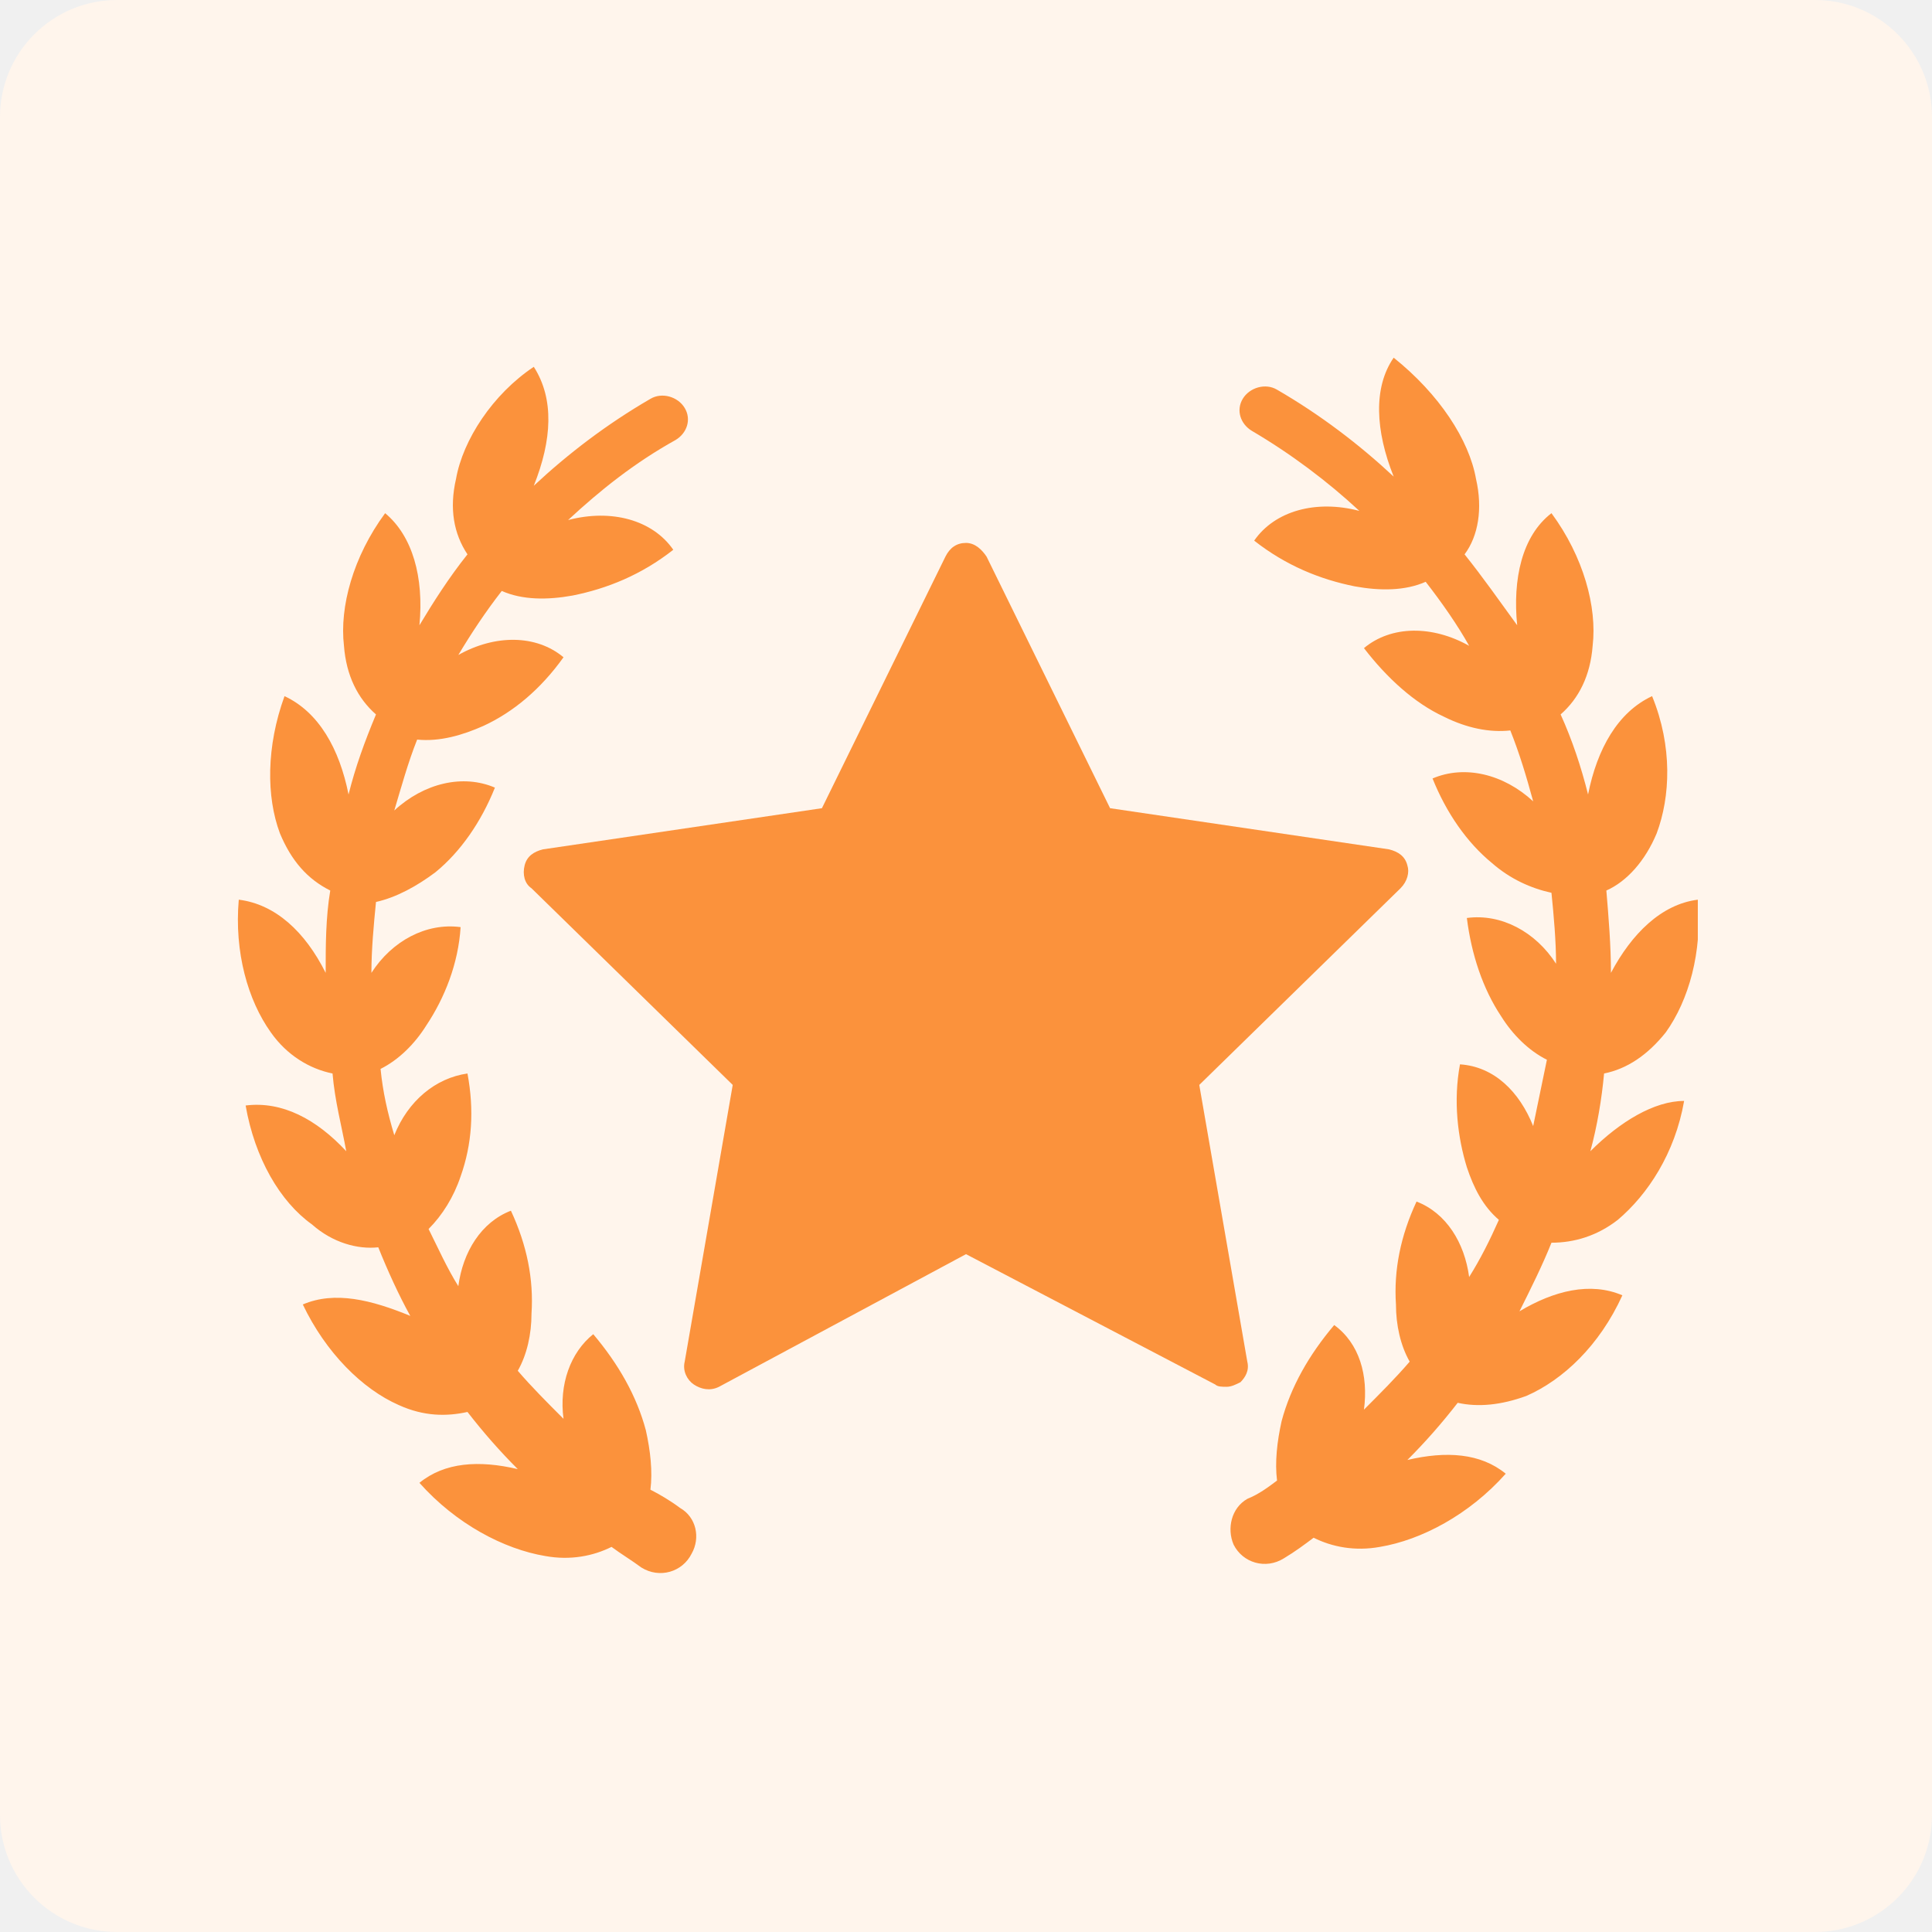
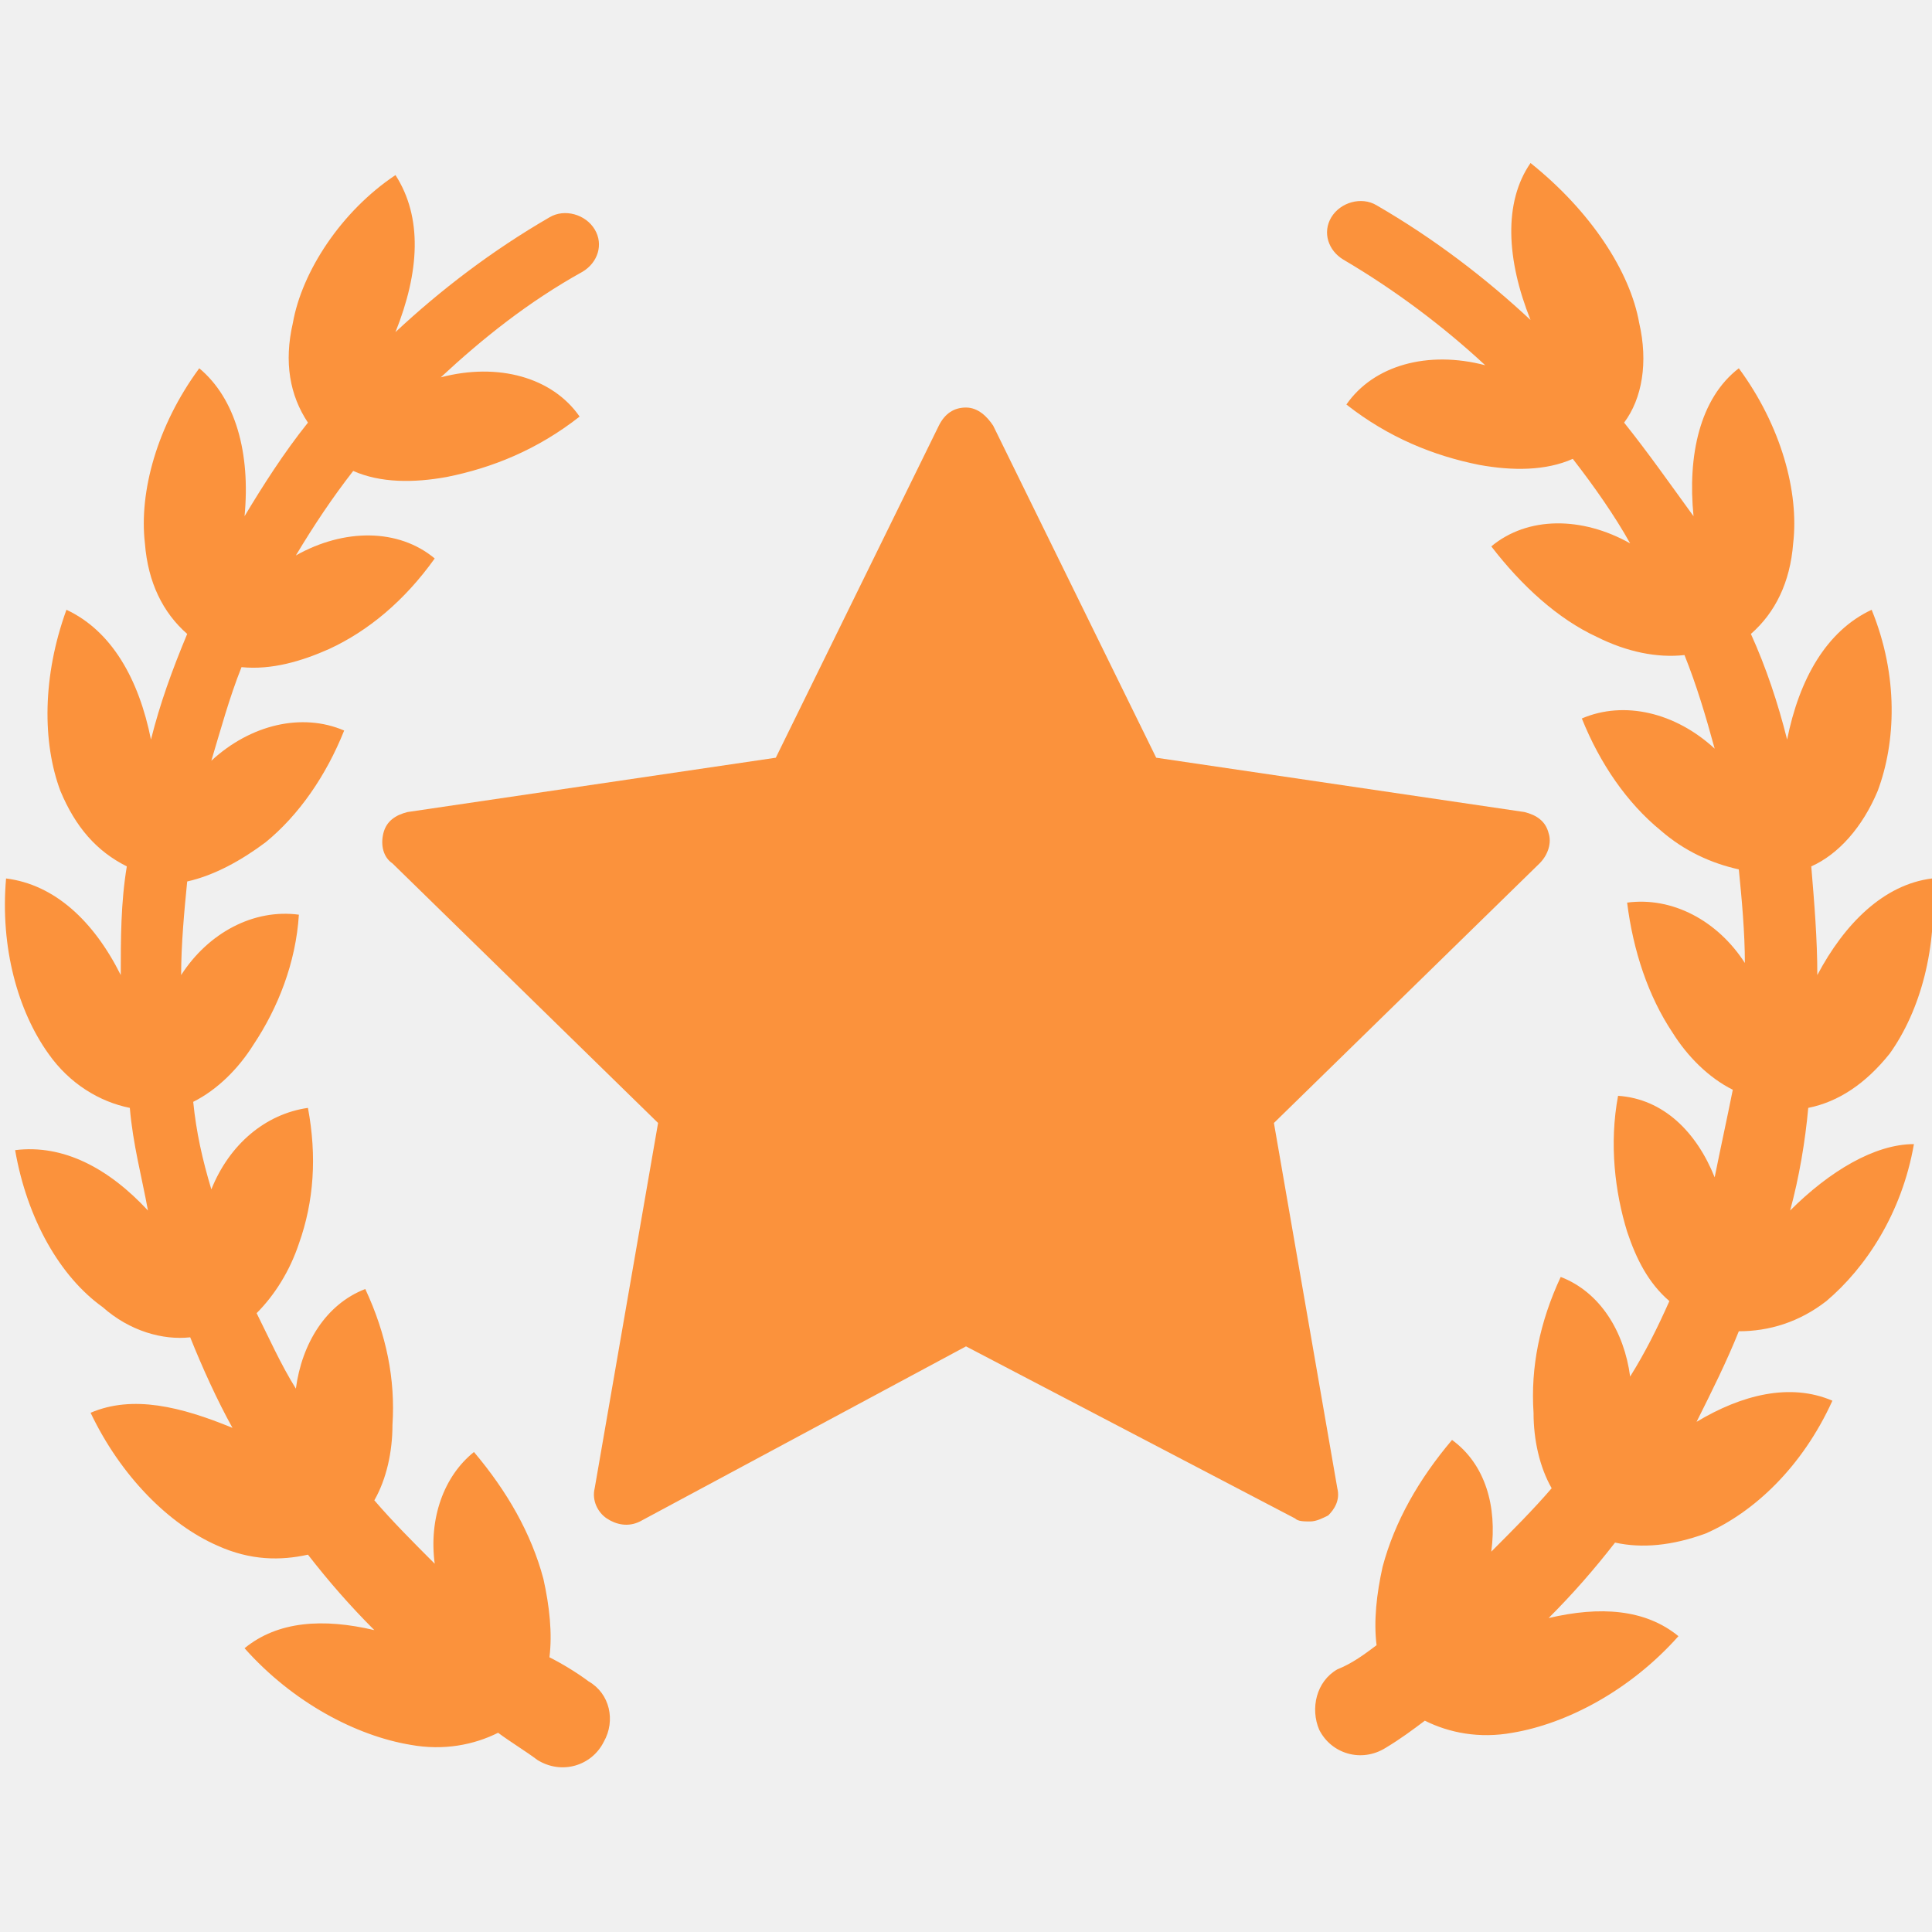
- <svg xmlns="http://www.w3.org/2000/svg" width="132" height="132" viewBox="0 0 132 132" fill="none">
-   <path d="M0 8C0 3.582 3.582 0 8 0H124C128.418 0 132 3.582 132 8V124C132 128.418 128.418 132 124 132H8C3.582 132 0 128.418 0 124V8Z" fill="#FFF5EC" />
-   <g clip-path="url(#clip0_14282_19079)">
-     <path d="M46.47 103.031C45.845 102.562 45.064 102.094 44.439 101.781C44.595 100.531 44.439 99.125 44.126 97.719C43.501 95.375 42.251 93.188 40.532 91.156C38.97 92.406 38.189 94.594 38.501 96.938C37.407 95.844 36.314 94.75 35.376 93.656C36.001 92.562 36.314 91.156 36.314 89.75C36.47 87.406 36.001 85.062 34.907 82.719C32.876 83.5 31.626 85.531 31.314 87.875C30.532 86.625 29.907 85.219 29.282 83.969C30.22 83.031 31.001 81.781 31.47 80.375C32.251 78.188 32.407 75.844 31.939 73.344C29.751 73.656 27.876 75.219 26.939 77.562C26.47 76 26.157 74.594 26.001 73.031C27.251 72.406 28.345 71.312 29.126 70.062C30.376 68.188 31.314 65.844 31.47 63.344C29.126 63.031 26.782 64.281 25.376 66.469C25.376 64.906 25.532 63.188 25.689 61.625C27.095 61.312 28.501 60.531 29.751 59.594C31.47 58.188 32.876 56.156 33.814 53.812C31.626 52.875 28.97 53.5 26.939 55.375C27.407 53.812 27.876 52.094 28.501 50.531C30.064 50.688 31.626 50.219 33.032 49.594C35.064 48.656 36.939 47.094 38.501 44.906C36.626 43.344 33.814 43.344 31.314 44.75C32.251 43.188 33.189 41.781 34.282 40.375C35.689 41 37.407 41 39.126 40.688C41.47 40.219 43.814 39.281 46.001 37.562C44.595 35.531 41.782 34.75 38.814 35.531C41.001 33.5 43.345 31.625 46.157 30.062C46.939 29.594 47.251 28.656 46.782 27.875C46.314 27.094 45.22 26.781 44.439 27.25C41.47 28.969 38.814 31 36.47 33.188C37.72 30.062 37.876 27.25 36.47 25.062C33.657 26.938 31.626 30.062 31.157 32.719C30.689 34.75 31.001 36.469 31.939 37.875C30.689 39.438 29.595 41.156 28.657 42.719C28.97 39.438 28.189 36.625 26.314 35.062C24.126 38.031 23.189 41.469 23.501 44.125C23.657 46.156 24.439 47.719 25.689 48.812C24.907 50.688 24.282 52.406 23.814 54.281C23.189 51.156 21.782 48.656 19.439 47.562C18.189 51 18.189 54.438 19.126 56.938C19.907 58.812 21.001 60.062 22.564 60.844C22.251 62.719 22.251 64.594 22.251 66.469C20.845 63.656 18.814 61.781 16.314 61.469C16.001 65.062 16.939 68.344 18.501 70.531C19.595 72.094 21.157 73.031 22.72 73.344C22.876 75.219 23.345 76.938 23.657 78.656C21.626 76.469 19.282 75.219 16.782 75.531C17.407 79.125 19.126 82.094 21.314 83.656C22.72 84.906 24.439 85.375 25.845 85.219C26.47 86.781 27.251 88.5 28.032 89.906C25.376 88.812 22.876 88.188 20.689 89.125C22.251 92.406 24.751 94.906 27.251 96C28.97 96.781 30.532 96.781 31.939 96.469C33.032 97.875 34.126 99.125 35.376 100.375C32.72 99.75 30.376 99.906 28.657 101.312C31.157 104.125 34.439 105.844 37.251 106.312C38.97 106.625 40.532 106.312 41.782 105.688C42.407 106.156 43.189 106.625 43.814 107.094C45.064 107.875 46.626 107.406 47.251 106.156C47.876 105.062 47.564 103.656 46.47 103.031ZM108.658 78.656C109.126 76.938 109.439 75.062 109.595 73.344C111.158 73.031 112.564 72.094 113.814 70.531C115.376 68.344 116.314 65.062 116.001 61.469C113.501 61.781 111.47 63.812 110.064 66.469C110.064 64.594 109.908 62.719 109.751 60.844C111.158 60.219 112.408 58.812 113.189 56.938C114.126 54.438 114.283 51 112.876 47.562C110.533 48.656 109.126 51.156 108.501 54.281C108.033 52.406 107.408 50.531 106.626 48.812C107.876 47.719 108.658 46.156 108.814 44.125C109.126 41.469 108.189 38.031 106.001 35.062C103.97 36.625 103.345 39.594 103.658 42.719C102.408 41 101.314 39.438 100.064 37.875C101.001 36.625 101.314 34.75 100.845 32.719C100.376 30.062 98.345 26.938 95.22 24.438C93.814 26.469 93.97 29.438 95.22 32.562C92.876 30.375 90.22 28.344 87.251 26.625C86.47 26.156 85.376 26.469 84.907 27.25C84.439 28.031 84.751 28.969 85.532 29.438C88.189 31 90.689 32.875 92.876 34.906C89.907 34.125 87.095 34.906 85.689 36.938C87.876 38.656 90.22 39.594 92.564 40.062C94.282 40.375 96.001 40.375 97.407 39.75C98.501 41.156 99.595 42.719 100.376 44.125C97.876 42.719 95.064 42.719 93.189 44.281C94.751 46.312 96.626 48.031 98.657 48.969C100.22 49.75 101.783 50.062 103.189 49.906C103.814 51.469 104.283 53.031 104.751 54.75C102.72 52.875 100.064 52.25 97.876 53.188C98.814 55.531 100.22 57.562 101.939 58.969C103.189 60.062 104.595 60.688 106.001 61C106.158 62.562 106.314 64.281 106.314 65.844C104.908 63.656 102.564 62.406 100.22 62.719C100.533 65.219 101.314 67.562 102.564 69.438C103.345 70.688 104.439 71.781 105.689 72.406C105.376 73.969 105.064 75.375 104.751 76.938C103.814 74.594 102.095 72.875 99.751 72.719C99.282 75.219 99.595 77.719 100.22 79.75C100.689 81.156 101.314 82.406 102.408 83.344C101.783 84.75 101.158 86 100.376 87.25C100.064 84.906 98.814 82.875 96.782 82.094C95.689 84.438 95.22 86.781 95.376 89.125C95.376 90.531 95.689 91.938 96.314 93.031C95.376 94.125 94.282 95.219 93.189 96.312C93.501 93.969 92.876 91.781 91.157 90.531C89.439 92.562 88.189 94.75 87.564 97.094C87.251 98.5 87.095 99.906 87.251 101.156C86.626 101.625 86.001 102.094 85.22 102.406C84.126 103.031 83.814 104.438 84.282 105.531C84.907 106.781 86.47 107.25 87.72 106.469C88.501 106 89.126 105.531 89.751 105.062C91.001 105.688 92.564 106 94.282 105.688C97.095 105.219 100.376 103.5 102.876 100.688C101.158 99.281 98.814 99.125 96.157 99.75C97.407 98.5 98.501 97.25 99.595 95.844C101.001 96.156 102.564 96 104.283 95.375C106.783 94.281 109.283 91.938 110.845 88.5C108.658 87.562 106.158 88.188 103.814 89.594C104.595 88.031 105.376 86.469 106.001 84.906C107.564 84.906 109.126 84.438 110.533 83.344C112.564 81.625 114.439 78.812 115.064 75.219C113.033 75.219 110.689 76.625 108.658 78.656Z" fill="#FB923C" />
-     <path d="M85.219 93.031L81.938 74.125L95.688 60.688C96.156 60.219 96.312 59.594 96.156 59.125C96 58.5 95.531 58.188 94.906 58.031L75.844 55.219L67.406 38.031C67.094 37.562 66.625 37.094 66 37.094C65.375 37.094 64.906 37.406 64.594 38.031L56.156 55.219L37.094 58.031C36.469 58.188 36 58.5 35.844 59.125C35.688 59.75 35.844 60.375 36.312 60.688L50.062 74.125L46.781 93.031C46.625 93.656 46.938 94.281 47.406 94.594C47.875 94.906 48.5 95.062 49.125 94.75L66 85.688L83.031 94.594C83.188 94.75 83.5 94.75 83.812 94.75C84.125 94.75 84.438 94.594 84.75 94.438C85.062 94.125 85.375 93.656 85.219 93.031Z" fill="#FB923C" />
+ <svg xmlns="http://www.w3.org/2000/svg" width="100" height="100" viewBox="0 0 100 100" fill="none">
+   <g clip-path="url(#clip0_14478_19302)">
+     <path d="M30.47 87.031C29.845 86.562 29.064 86.094 28.439 85.781C28.595 84.531 28.439 83.125 28.126 81.719C27.501 79.375 26.251 77.188 24.532 75.156C22.97 76.406 22.189 78.594 22.501 80.938C21.407 79.844 20.314 78.75 19.376 77.656C20.001 76.562 20.314 75.156 20.314 73.75C20.47 71.406 20.001 69.062 18.907 66.719C16.876 67.5 15.626 69.531 15.314 71.875C14.533 70.625 13.908 69.219 13.283 67.969C14.22 67.031 15.001 65.781 15.47 64.375C16.251 62.188 16.407 59.844 15.939 57.344C13.751 57.656 11.876 59.219 10.939 61.562C10.47 60 10.158 58.594 10.001 57.031C11.251 56.406 12.345 55.312 13.126 54.062C14.376 52.188 15.314 49.844 15.47 47.344C13.126 47.031 10.783 48.281 9.376 50.469C9.376 48.906 9.533 47.188 9.689 45.625C11.095 45.312 12.501 44.531 13.751 43.594C15.47 42.188 16.876 40.156 17.814 37.812C15.626 36.875 12.97 37.5 10.939 39.375C11.408 37.812 11.876 36.094 12.501 34.531C14.064 34.688 15.626 34.219 17.032 33.594C19.064 32.656 20.939 31.094 22.501 28.906C20.626 27.344 17.814 27.344 15.314 28.75C16.251 27.188 17.189 25.781 18.282 24.375C19.689 25 21.407 25 23.126 24.688C25.47 24.219 27.814 23.281 30.001 21.562C28.595 19.531 25.782 18.75 22.814 19.531C25.001 17.5 27.345 15.625 30.157 14.062C30.939 13.594 31.251 12.656 30.782 11.875C30.314 11.094 29.22 10.781 28.439 11.25C25.47 12.969 22.814 15 20.47 17.188C21.72 14.062 21.876 11.25 20.47 9.062C17.657 10.938 15.626 14.062 15.158 16.719C14.689 18.75 15.001 20.469 15.939 21.875C14.689 23.438 13.595 25.156 12.658 26.719C12.97 23.438 12.189 20.625 10.314 19.062C8.126 22.031 7.189 25.469 7.501 28.125C7.658 30.156 8.439 31.719 9.689 32.812C8.908 34.688 8.283 36.406 7.814 38.281C7.189 35.156 5.783 32.656 3.439 31.562C2.189 35 2.189 38.438 3.126 40.938C3.908 42.812 5.001 44.062 6.564 44.844C6.251 46.719 6.251 48.594 6.251 50.469C4.845 47.656 2.814 45.781 0.314 45.469C0.001 49.062 0.939 52.344 2.501 54.531C3.595 56.094 5.158 57.031 6.72 57.344C6.876 59.219 7.345 60.938 7.658 62.656C5.626 60.469 3.283 59.219 0.783 59.531C1.408 63.125 3.126 66.094 5.314 67.656C6.72 68.906 8.439 69.375 9.845 69.219C10.47 70.781 11.251 72.5 12.033 73.906C9.376 72.812 6.876 72.188 4.689 73.125C6.251 76.406 8.751 78.906 11.251 80C12.97 80.781 14.533 80.781 15.939 80.469C17.032 81.875 18.126 83.125 19.376 84.375C16.72 83.75 14.376 83.906 12.658 85.312C15.158 88.125 18.439 89.844 21.251 90.312C22.97 90.625 24.532 90.312 25.782 89.688C26.407 90.156 27.189 90.625 27.814 91.094C29.064 91.875 30.626 91.406 31.251 90.156C31.876 89.062 31.564 87.656 30.47 87.031ZM92.657 62.656C93.126 60.938 93.439 59.062 93.595 57.344C95.157 57.031 96.564 56.094 97.814 54.531C99.376 52.344 100.314 49.062 100.001 45.469C97.501 45.781 95.47 47.812 94.064 50.469C94.064 48.594 93.907 46.719 93.751 44.844C95.157 44.219 96.407 42.812 97.189 40.938C98.126 38.438 98.282 35 96.876 31.562C94.532 32.656 93.126 35.156 92.501 38.281C92.032 36.406 91.407 34.531 90.626 32.812C91.876 31.719 92.657 30.156 92.814 28.125C93.126 25.469 92.189 22.031 90.001 19.062C87.97 20.625 87.345 23.594 87.657 26.719C86.407 25 85.314 23.438 84.064 21.875C85.001 20.625 85.314 18.75 84.845 16.719C84.376 14.062 82.345 10.938 79.22 8.438C77.814 10.469 77.97 13.438 79.22 16.562C76.876 14.375 74.22 12.344 71.251 10.625C70.47 10.156 69.376 10.469 68.907 11.25C68.439 12.031 68.751 12.969 69.532 13.438C72.189 15 74.689 16.875 76.876 18.906C73.907 18.125 71.095 18.906 69.689 20.938C71.876 22.656 74.22 23.594 76.564 24.062C78.282 24.375 80.001 24.375 81.407 23.75C82.501 25.156 83.595 26.719 84.376 28.125C81.876 26.719 79.064 26.719 77.189 28.281C78.751 30.312 80.626 32.031 82.657 32.969C84.22 33.75 85.782 34.062 87.189 33.906C87.814 35.469 88.282 37.031 88.751 38.75C86.72 36.875 84.064 36.25 81.876 37.188C82.814 39.531 84.22 41.562 85.939 42.969C87.189 44.062 88.595 44.688 90.001 45C90.157 46.562 90.314 48.281 90.314 49.844C88.907 47.656 86.564 46.406 84.22 46.719C84.532 49.219 85.314 51.562 86.564 53.438C87.345 54.688 88.439 55.781 89.689 56.406C89.376 57.969 89.064 59.375 88.751 60.938C87.814 58.594 86.095 56.875 83.751 56.719C83.282 59.219 83.595 61.719 84.22 63.75C84.689 65.156 85.314 66.406 86.407 67.344C85.782 68.75 85.157 70 84.376 71.25C84.064 68.906 82.814 66.875 80.782 66.094C79.689 68.438 79.22 70.781 79.376 73.125C79.376 74.531 79.689 75.938 80.314 77.031C79.376 78.125 78.282 79.219 77.189 80.312C77.501 77.969 76.876 75.781 75.157 74.531C73.439 76.562 72.189 78.75 71.564 81.094C71.251 82.5 71.095 83.906 71.251 85.156C70.626 85.625 70.001 86.094 69.22 86.406C68.126 87.031 67.814 88.438 68.282 89.531C68.907 90.781 70.47 91.25 71.72 90.469C72.501 90 73.126 89.531 73.751 89.062C75.001 89.688 76.564 90 78.282 89.688C81.095 89.219 84.376 87.5 86.876 84.688C85.157 83.281 82.814 83.125 80.157 83.75C81.407 82.5 82.501 81.25 83.595 79.844C85.001 80.156 86.564 80 88.282 79.375C90.782 78.281 93.282 75.938 94.845 72.5C92.657 71.562 90.157 72.188 87.814 73.594C88.595 72.031 89.376 70.469 90.001 68.906C91.564 68.906 93.126 68.438 94.532 67.344C96.564 65.625 98.439 62.812 99.064 59.219C97.032 59.219 94.689 60.625 92.657 62.656Z" fill="#FB923C" />
+     <path d="M69.219 77.031L65.938 58.125L79.688 44.688C80.156 44.219 80.312 43.594 80.156 43.125C80 42.5 79.531 42.188 78.906 42.031L59.844 39.219L51.406 22.031C51.094 21.562 50.625 21.094 50 21.094C49.375 21.094 48.906 21.406 48.594 22.031L40.156 39.219L21.094 42.031C20.469 42.188 20 42.5 19.844 43.125C19.688 43.75 19.844 44.375 20.312 44.688L34.062 58.125L30.781 77.031C30.625 77.656 30.938 78.281 31.406 78.594C31.875 78.906 32.5 79.062 33.125 78.75L50 69.688L67.031 78.594C67.188 78.75 67.5 78.75 67.812 78.75C68.125 78.75 68.438 78.594 68.75 78.438C69.062 78.125 69.375 77.656 69.219 77.031Z" fill="#FB923C" />
  </g>
  <defs>
-     <clipPath id="clip0_14282_19079">
-       <rect width="100" height="100" fill="white" transform="translate(16 16)" />
+     <clipPath id="clip0_14478_19302">
+       <rect width="100" height="100" fill="white" />
    </clipPath>
  </defs>
</svg>
